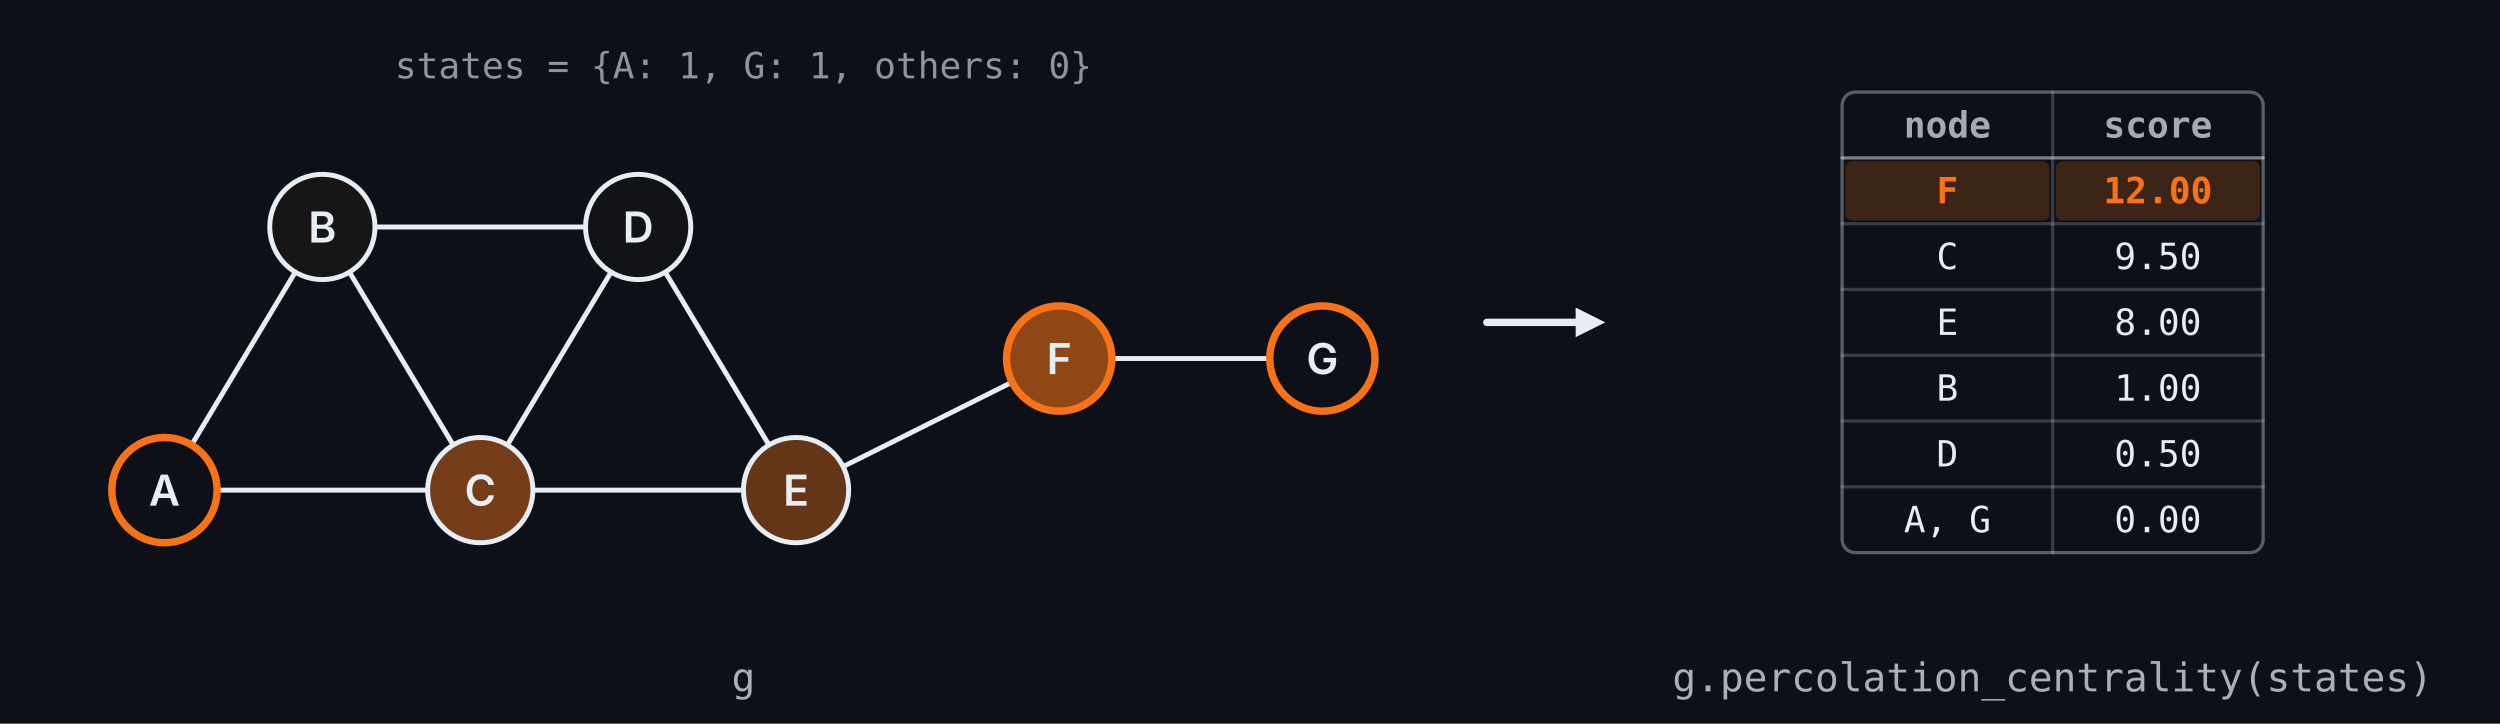
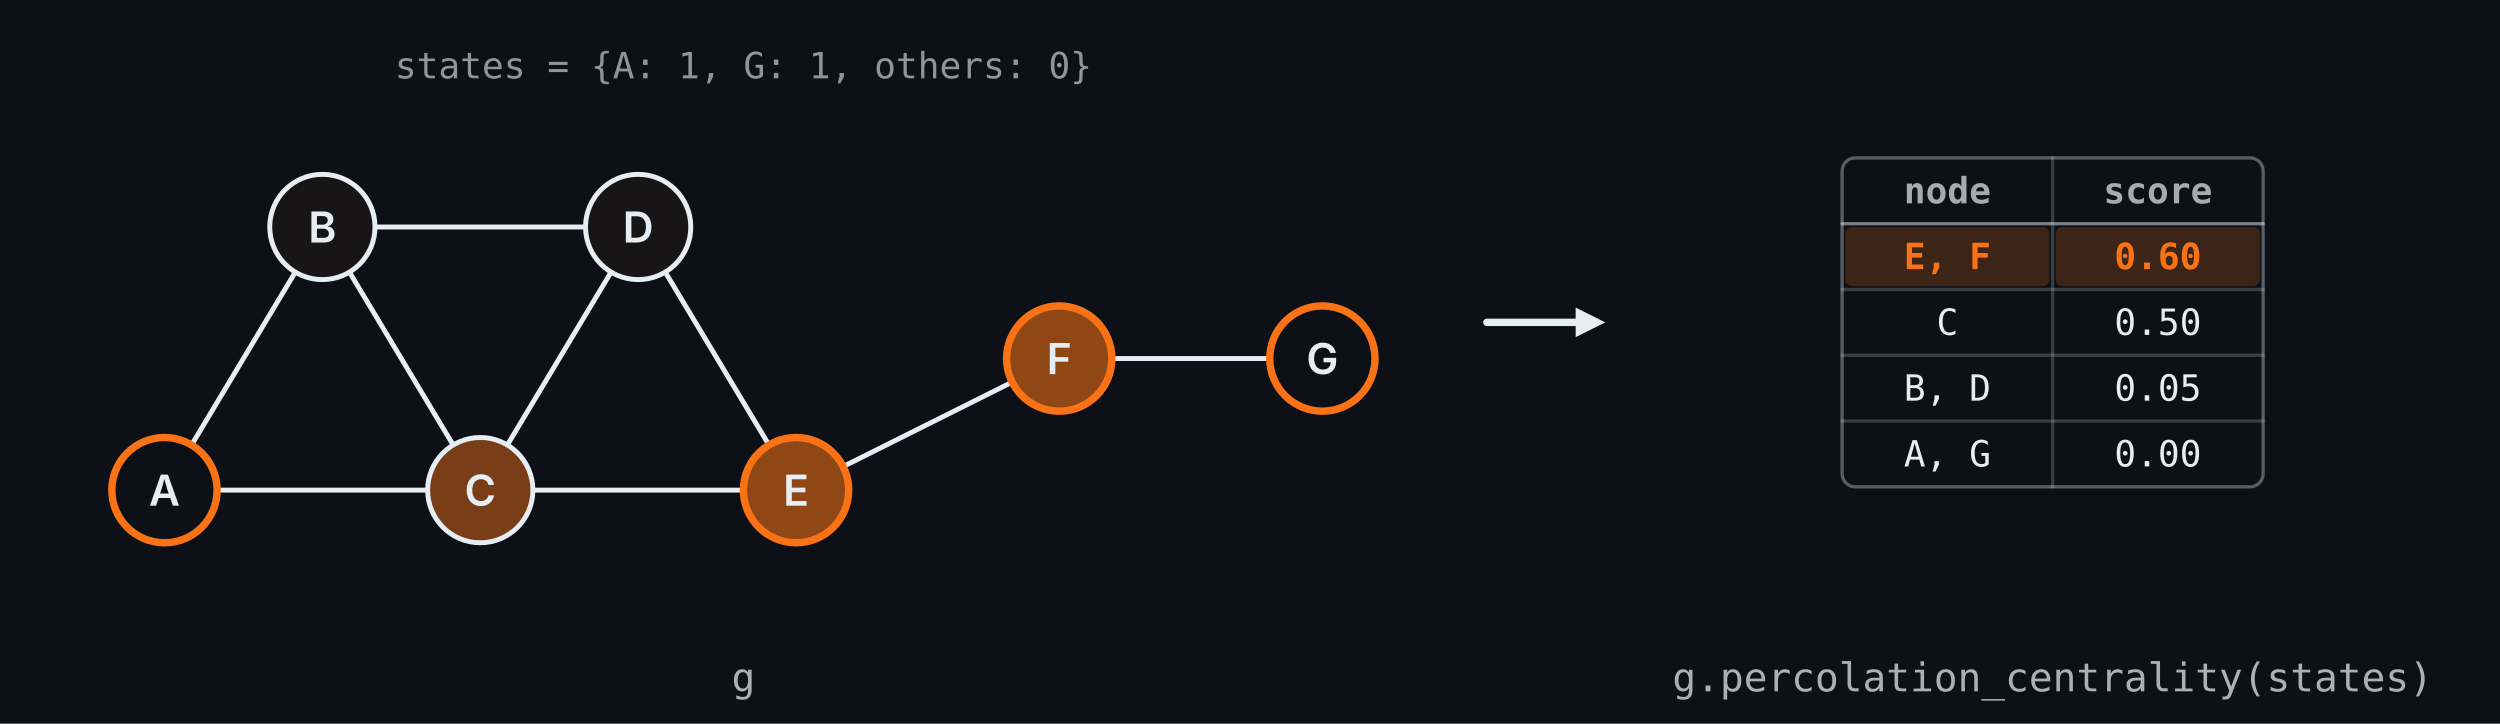
<svg xmlns="http://www.w3.org/2000/svg" viewBox="0 0 760 220" width="760" height="220" role="img" xml:space="preserve">
  <rect width="760" height="220" fill="#0d1117" />
-   <rect x="560.0" y="28.0" width="128.0" height="140.0" rx="4" fill="#0d1117" stroke="#e6edf3" stroke-opacity="0.35" stroke-width="1" />
-   <rect x="561.0" y="49.0" width="62.0" height="18.0" rx="2" fill="#3c2517" />
-   <rect x="625.0" y="49.0" width="62.0" height="18.0" rx="2" fill="#3c2517" />
+   <rect x="560.0" y="48.0" width="128.0" height="100.0" rx="4" fill="#0d1117" stroke="#e6edf3" stroke-opacity="0.35" stroke-width="1" />
+   <rect x="561.0" y="69.0" width="62.0" height="18.0" rx="2" fill="#3c2517" />
+   <rect x="625.0" y="69.0" width="62.0" height="18.0" rx="2" fill="#3c2517" />
  <line x1="452.0" y1="98.0" x2="480.0" y2="98.0" stroke="#e6edf3" stroke-opacity="1.0" stroke-width="2.25" stroke-linecap="round" />
  <polygon points="488.0,98.0 479.0,102.5 479.0,93.5" fill="#e6edf3" fill-opacity="1.0" />
-   <line x1="560.0" y1="48.0" x2="688.0" y2="48.0" stroke="#e6edf3" stroke-opacity="0.5" stroke-width="1" stroke-linecap="round" />
-   <line x1="560.0" y1="68.0" x2="688.0" y2="68.0" stroke="#e6edf3" stroke-opacity="0.2" stroke-width="1" stroke-linecap="round" />
+   <line x1="560.0" y1="68.0" x2="688.0" y2="68.0" stroke="#e6edf3" stroke-opacity="0.5" stroke-width="1" stroke-linecap="round" />
  <line x1="560.0" y1="88.0" x2="688.0" y2="88.0" stroke="#e6edf3" stroke-opacity="0.2" stroke-width="1" stroke-linecap="round" />
  <line x1="560.0" y1="108.0" x2="688.0" y2="108.0" stroke="#e6edf3" stroke-opacity="0.2" stroke-width="1" stroke-linecap="round" />
  <line x1="560.0" y1="128.0" x2="688.0" y2="128.0" stroke="#e6edf3" stroke-opacity="0.2" stroke-width="1" stroke-linecap="round" />
-   <line x1="560.0" y1="148.0" x2="688.0" y2="148.0" stroke="#e6edf3" stroke-opacity="0.2" stroke-width="1" stroke-linecap="round" />
-   <line x1="624.0" y1="28.0" x2="624.0" y2="168.0" stroke="#e6edf3" stroke-opacity="0.2" stroke-width="1" stroke-linecap="round" />
+   <line x1="624.0" y1="48.0" x2="624.0" y2="148.0" stroke="#e6edf3" stroke-opacity="0.2" stroke-width="1" stroke-linecap="round" />
  <path d="M 58.23 135.28 L 89.77 82.72" fill="none" stroke="#e6edf3" stroke-opacity="1" stroke-width="1.5" stroke-linecap="round" />
  <path d="M 66.00 149.00 L 130.00 149.00" fill="none" stroke="#e6edf3" stroke-opacity="1" stroke-width="1.5" stroke-linecap="round" />
  <path d="M 106.23 82.72 L 137.77 135.28" fill="none" stroke="#e6edf3" stroke-opacity="1" stroke-width="1.5" stroke-linecap="round" />
  <path d="M 114.00 69.00 L 178.00 69.00" fill="none" stroke="#e6edf3" stroke-opacity="1" stroke-width="1.5" stroke-linecap="round" />
  <path d="M 154.23 135.28 L 185.77 82.72" fill="none" stroke="#e6edf3" stroke-opacity="1" stroke-width="1.5" stroke-linecap="round" />
  <path d="M 162.00 149.00 L 226.00 149.00" fill="none" stroke="#e6edf3" stroke-opacity="1" stroke-width="1.5" stroke-linecap="round" />
  <path d="M 202.23 82.72 L 233.77 135.28" fill="none" stroke="#e6edf3" stroke-opacity="1" stroke-width="1.5" stroke-linecap="round" />
  <path d="M 256.31 141.84 L 307.69 116.16" fill="none" stroke="#e6edf3" stroke-opacity="1" stroke-width="1.5" stroke-linecap="round" />
  <path d="M 338.00 109.00 L 386.00 109.00" fill="none" stroke="#e6edf3" stroke-opacity="1" stroke-width="1.5" stroke-linecap="round" />
  <circle cx="50.0" cy="149.0" r="16" fill="#0d1117" stroke="#f97316" stroke-opacity="1" stroke-width="2.25" />
  <text x="50.0" y="149.0" text-anchor="middle" dominant-baseline="central" font-family="ui-sans-serif, system-ui, -apple-system, 'Segoe UI', sans-serif" font-size="13" font-weight="600" fill="#e6edf3" fill-opacity="1">A</text>
  <circle cx="98.0" cy="69.0" r="16" fill="#181517" stroke="#e6edf3" stroke-opacity="1" stroke-width="1.5" />
  <text x="98.0" y="69.0" text-anchor="middle" dominant-baseline="central" font-family="ui-sans-serif, system-ui, -apple-system, 'Segoe UI', sans-serif" font-size="13" font-weight="600" fill="#e6edf3" fill-opacity="1">B</text>
-   <circle cx="146.0" cy="149.0" r="16" fill="#743c17" stroke="#e6edf3" stroke-opacity="1" stroke-width="1.5" />
+   <circle cx="146.0" cy="149.0" r="16" fill="#793e17" stroke="#e6edf3" stroke-opacity="1" stroke-width="1.5" />
  <text x="146.0" y="149.0" text-anchor="middle" dominant-baseline="central" font-family="ui-sans-serif, system-ui, -apple-system, 'Segoe UI', sans-serif" font-size="13" font-weight="600" fill="#e6edf3" fill-opacity="1">C</text>
-   <circle cx="194.0" cy="69.0" r="16" fill="#121317" stroke="#e6edf3" stroke-opacity="1" stroke-width="1.5" />
+   <circle cx="194.0" cy="69.0" r="16" fill="#181517" stroke="#e6edf3" stroke-opacity="1" stroke-width="1.5" />
  <text x="194.0" y="69.0" text-anchor="middle" dominant-baseline="central" font-family="ui-sans-serif, system-ui, -apple-system, 'Segoe UI', sans-serif" font-size="13" font-weight="600" fill="#e6edf3" fill-opacity="1">D</text>
-   <circle cx="242.0" cy="149.0" r="16" fill="#643517" stroke="#e6edf3" stroke-opacity="1" stroke-width="1.5" />
+   <circle cx="242.0" cy="149.0" r="16" fill="#8f4716" stroke="#f97316" stroke-opacity="1" stroke-width="2.25" />
  <text x="242.0" y="149.0" text-anchor="middle" dominant-baseline="central" font-family="ui-sans-serif, system-ui, -apple-system, 'Segoe UI', sans-serif" font-size="13" font-weight="600" fill="#e6edf3" fill-opacity="1">E</text>
  <circle cx="322.0" cy="109.0" r="16" fill="#8f4716" stroke="#f97316" stroke-opacity="1" stroke-width="2.25" />
  <text x="322.0" y="109.0" text-anchor="middle" dominant-baseline="central" font-family="ui-sans-serif, system-ui, -apple-system, 'Segoe UI', sans-serif" font-size="13" font-weight="600" fill="#e6edf3" fill-opacity="1">F</text>
  <circle cx="402.0" cy="109.0" r="16" fill="#0d1117" stroke="#f97316" stroke-opacity="1" stroke-width="2.25" />
  <text x="402.0" y="109.0" text-anchor="middle" dominant-baseline="central" font-family="ui-sans-serif, system-ui, -apple-system, 'Segoe UI', sans-serif" font-size="13" font-weight="600" fill="#e6edf3" fill-opacity="1">G</text>
  <text x="226.0" y="206.0" text-anchor="middle" dominant-baseline="central" font-family="ui-monospace, SFMono-Regular, Menlo, Consolas, monospace" font-size="12" font-weight="400" fill="#e6edf3" fill-opacity="0.72">g</text>
  <text x="624.0" y="206.0" text-anchor="middle" dominant-baseline="central" font-family="ui-monospace, SFMono-Regular, Menlo, Consolas, monospace" font-size="12" font-weight="400" fill="#e6edf3" fill-opacity="0.72">g.percolation_centrality(states)</text>
  <text x="226.0" y="20.0" text-anchor="middle" dominant-baseline="central" font-family="ui-monospace, SFMono-Regular, Menlo, Consolas, monospace" font-size="11" font-weight="400" fill="#e6edf3" fill-opacity="0.6">states = {A: 1, G: 1, others: 0}</text>
-   <text x="592.0" y="38.0" text-anchor="middle" dominant-baseline="central" font-family="ui-monospace, SFMono-Regular, Menlo, Consolas, monospace" font-size="11" font-weight="600" fill="#e6edf3" fill-opacity="0.7">node</text>
-   <text x="656.0" y="38.0" text-anchor="middle" dominant-baseline="central" font-family="ui-monospace, SFMono-Regular, Menlo, Consolas, monospace" font-size="11" font-weight="600" fill="#e6edf3" fill-opacity="0.7">score</text>
-   <text x="592.0" y="58.0" text-anchor="middle" dominant-baseline="central" font-family="ui-monospace, SFMono-Regular, Menlo, Consolas, monospace" font-size="11" font-weight="600" fill="#f97316" fill-opacity="1">F</text>
-   <text x="656.0" y="58.0" text-anchor="middle" dominant-baseline="central" font-family="ui-monospace, SFMono-Regular, Menlo, Consolas, monospace" font-size="11" font-weight="600" fill="#f97316" fill-opacity="1">12.00</text>
-   <text x="592.0" y="78.0" text-anchor="middle" dominant-baseline="central" font-family="ui-monospace, SFMono-Regular, Menlo, Consolas, monospace" font-size="11" font-weight="400" fill="#e6edf3" fill-opacity="1">C</text>
-   <text x="656.0" y="78.0" text-anchor="middle" dominant-baseline="central" font-family="ui-monospace, SFMono-Regular, Menlo, Consolas, monospace" font-size="11" font-weight="400" fill="#e6edf3" fill-opacity="1">9.50</text>
-   <text x="592.0" y="98.0" text-anchor="middle" dominant-baseline="central" font-family="ui-monospace, SFMono-Regular, Menlo, Consolas, monospace" font-size="11" font-weight="400" fill="#e6edf3" fill-opacity="1">E</text>
-   <text x="656.0" y="98.0" text-anchor="middle" dominant-baseline="central" font-family="ui-monospace, SFMono-Regular, Menlo, Consolas, monospace" font-size="11" font-weight="400" fill="#e6edf3" fill-opacity="1">8.00</text>
-   <text x="592.0" y="118.0" text-anchor="middle" dominant-baseline="central" font-family="ui-monospace, SFMono-Regular, Menlo, Consolas, monospace" font-size="11" font-weight="400" fill="#e6edf3" fill-opacity="1">B</text>
-   <text x="656.0" y="118.0" text-anchor="middle" dominant-baseline="central" font-family="ui-monospace, SFMono-Regular, Menlo, Consolas, monospace" font-size="11" font-weight="400" fill="#e6edf3" fill-opacity="1">1.00</text>
-   <text x="592.0" y="138.0" text-anchor="middle" dominant-baseline="central" font-family="ui-monospace, SFMono-Regular, Menlo, Consolas, monospace" font-size="11" font-weight="400" fill="#e6edf3" fill-opacity="1">D</text>
-   <text x="656.0" y="138.0" text-anchor="middle" dominant-baseline="central" font-family="ui-monospace, SFMono-Regular, Menlo, Consolas, monospace" font-size="11" font-weight="400" fill="#e6edf3" fill-opacity="1">0.50</text>
-   <text x="592.0" y="158.0" text-anchor="middle" dominant-baseline="central" font-family="ui-monospace, SFMono-Regular, Menlo, Consolas, monospace" font-size="11" font-weight="400" fill="#e6edf3" fill-opacity="1">A, G</text>
-   <text x="656.0" y="158.0" text-anchor="middle" dominant-baseline="central" font-family="ui-monospace, SFMono-Regular, Menlo, Consolas, monospace" font-size="11" font-weight="400" fill="#e6edf3" fill-opacity="1">0.00</text>
+   <text x="592.0" y="58.0" text-anchor="middle" dominant-baseline="central" font-family="ui-monospace, SFMono-Regular, Menlo, Consolas, monospace" font-size="11" font-weight="600" fill="#e6edf3" fill-opacity="0.7">node</text>
+   <text x="656.0" y="58.0" text-anchor="middle" dominant-baseline="central" font-family="ui-monospace, SFMono-Regular, Menlo, Consolas, monospace" font-size="11" font-weight="600" fill="#e6edf3" fill-opacity="0.7">score</text>
+   <text x="592.0" y="78.0" text-anchor="middle" dominant-baseline="central" font-family="ui-monospace, SFMono-Regular, Menlo, Consolas, monospace" font-size="11" font-weight="600" fill="#f97316" fill-opacity="1">E, F</text>
+   <text x="656.0" y="78.0" text-anchor="middle" dominant-baseline="central" font-family="ui-monospace, SFMono-Regular, Menlo, Consolas, monospace" font-size="11" font-weight="600" fill="#f97316" fill-opacity="1">0.60</text>
+   <text x="592.0" y="98.0" text-anchor="middle" dominant-baseline="central" font-family="ui-monospace, SFMono-Regular, Menlo, Consolas, monospace" font-size="11" font-weight="400" fill="#e6edf3" fill-opacity="1">C</text>
+   <text x="656.0" y="98.0" text-anchor="middle" dominant-baseline="central" font-family="ui-monospace, SFMono-Regular, Menlo, Consolas, monospace" font-size="11" font-weight="400" fill="#e6edf3" fill-opacity="1">0.50</text>
+   <text x="592.0" y="118.0" text-anchor="middle" dominant-baseline="central" font-family="ui-monospace, SFMono-Regular, Menlo, Consolas, monospace" font-size="11" font-weight="400" fill="#e6edf3" fill-opacity="1">B, D</text>
+   <text x="656.0" y="118.0" text-anchor="middle" dominant-baseline="central" font-family="ui-monospace, SFMono-Regular, Menlo, Consolas, monospace" font-size="11" font-weight="400" fill="#e6edf3" fill-opacity="1">0.05</text>
+   <text x="592.0" y="138.0" text-anchor="middle" dominant-baseline="central" font-family="ui-monospace, SFMono-Regular, Menlo, Consolas, monospace" font-size="11" font-weight="400" fill="#e6edf3" fill-opacity="1">A, G</text>
+   <text x="656.0" y="138.0" text-anchor="middle" dominant-baseline="central" font-family="ui-monospace, SFMono-Regular, Menlo, Consolas, monospace" font-size="11" font-weight="400" fill="#e6edf3" fill-opacity="1">0.00</text>
</svg>
